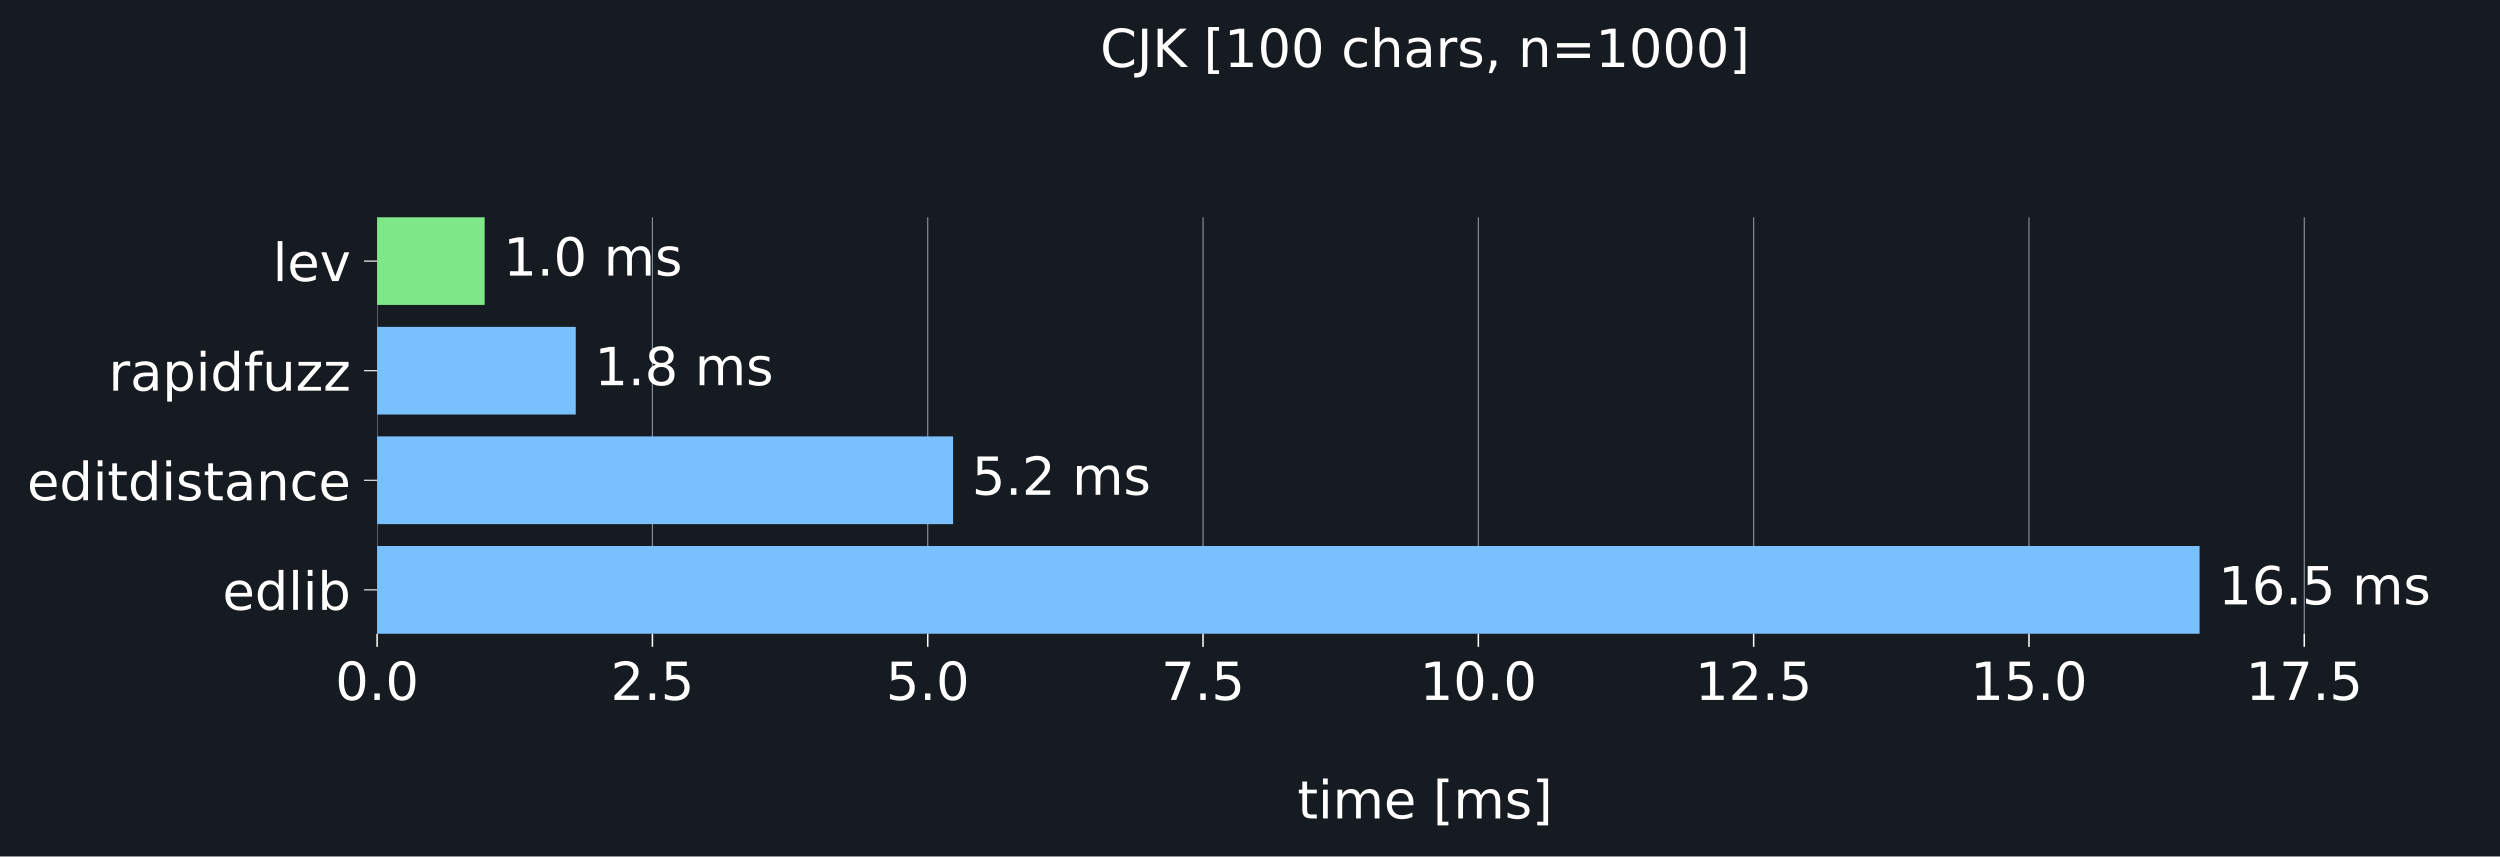
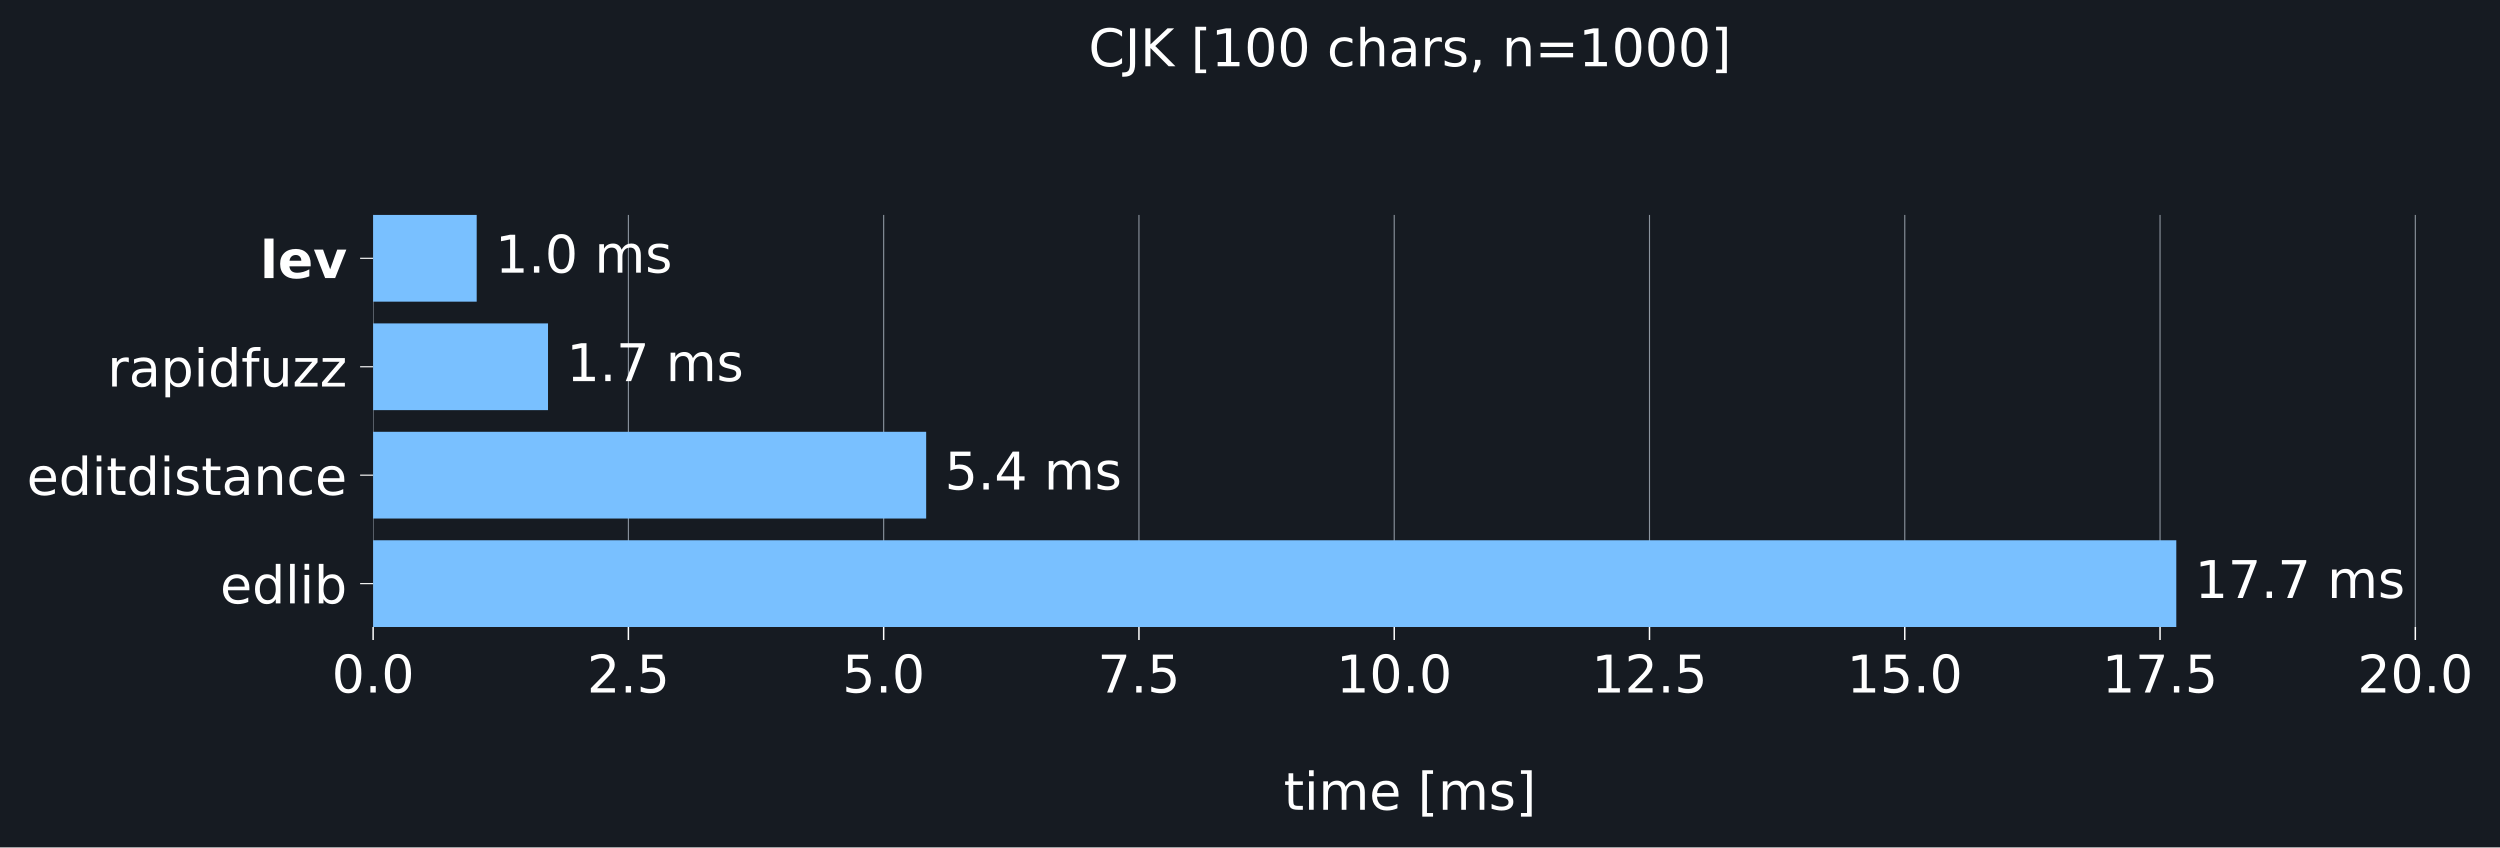
- <svg xmlns="http://www.w3.org/2000/svg" xmlns:xlink="http://www.w3.org/1999/xlink" width="665.603pt" height="228.017pt" viewBox="0 0 665.603 228.017" version="1.1">
+ <svg xmlns="http://www.w3.org/2000/svg" xmlns:xlink="http://www.w3.org/1999/xlink" width="672.727pt" height="228.017pt" viewBox="0 0 672.727 228.017" version="1.1">
  <defs>
    <style type="text/css">*{stroke-linejoin: round; stroke-linecap: butt}</style>
  </defs>
  <g id="figure_1">
    <g id="patch_1">
-       <path d="M 0 228.017 L 665.603 228.017 L 665.603 0 L 0 0 z " style="fill: #161b22" />
+       <path d="M 0 228.017 L 672.727 228.017 L 672.727 0 L 0 0 z " style="fill: #161b22" />
    </g>
    <g id="axes_1">
      <g id="patch_2">
        <path d="M 100.403 168.718 L 658.403 168.718 L 658.403 57.838 L 100.403 57.838 z " style="fill: #161b22" />
      </g>
      <g id="matplotlib.axis_1">
        <g id="xtick_1">
          <g id="line2d_1">
-             <path d="M 100.403 168.718 L 100.403 57.838 " clip-path="url(#p1bb7e9e32d)" style="fill: none; stroke: #8b949e; stroke-width: 0.3; stroke-linecap: square" />
+             <path d="M 100.403 168.718 L 100.403 57.838 " clip-path="url(#pd94c0035bb)" style="fill: none; stroke: #8b949e; stroke-width: 0.3; stroke-linecap: square" />
          </g>
          <g id="line2d_2">
            <defs>
-               <path id="m135fcf73cd" d="M 0 0 L 0 3.5 " style="stroke: #ffffff; stroke-width: 0.4" />
+               <path id="mf4586775ec" d="M 0 0 L 0 3.5 " style="stroke: #ffffff; stroke-width: 0.4" />
            </defs>
            <g>
-               <use xlink:href="#m135fcf73cd" x="100.403" y="168.718" style="fill: #ffffff; stroke: #ffffff; stroke-width: 0.4" />
+               <use xlink:href="#mf4586775ec" x="100.403" y="168.718" style="fill: #ffffff; stroke: #ffffff; stroke-width: 0.4" />
            </g>
          </g>
          <g id="text_1">
            <g style="fill: #ffffff" transform="translate(89.27062 186.3556) scale(0.14 -0.14)">
              <defs>
                <path id="DejaVuSans-30" d="M 2034 4250 Q 1547 4250 1301 3770 Q 1056 3291 1056 2328 Q 1056 1369 1301 889 Q 1547 409 2034 409 Q 2525 409 2770 889 Q 3016 1369 3016 2328 Q 3016 3291 2770 3770 Q 2525 4250 2034 4250 z M 2034 4750 Q 2819 4750 3233 4129 Q 3647 3509 3647 2328 Q 3647 1150 3233 529 Q 2819 -91 2034 -91 Q 1250 -91 836 529 Q 422 1150 422 2328 Q 422 3509 836 4129 Q 1250 4750 2034 4750 z " transform="scale(0.015625)" />
                <path id="DejaVuSans-2e" d="M 684 794 L 1344 794 L 1344 0 L 684 0 L 684 794 z " transform="scale(0.015625)" />
              </defs>
              <use xlink:href="#DejaVuSans-30" />
              <use xlink:href="#DejaVuSans-2e" transform="translate(63.62305 0)" />
              <use xlink:href="#DejaVuSans-30" transform="translate(95.41016 0)" />
            </g>
          </g>
        </g>
        <g id="xtick_2">
          <g id="line2d_3">
-             <path d="M 173.701 168.718 L 173.701 57.838 " clip-path="url(#p1bb7e9e32d)" style="fill: none; stroke: #8b949e; stroke-width: 0.3; stroke-linecap: square" />
+             <path d="M 169.095 168.718 L 169.095 57.838 " clip-path="url(#pd94c0035bb)" style="fill: none; stroke: #8b949e; stroke-width: 0.3; stroke-linecap: square" />
          </g>
          <g id="line2d_4">
            <g>
-               <use xlink:href="#m135fcf73cd" x="173.701" y="168.718" style="fill: #ffffff; stroke: #ffffff; stroke-width: 0.4" />
+               <use xlink:href="#mf4586775ec" x="169.095" y="168.718" style="fill: #ffffff; stroke: #ffffff; stroke-width: 0.4" />
            </g>
          </g>
          <g id="text_2">
-             <g style="fill: #ffffff" transform="translate(162.5693 186.3556) scale(0.14 -0.14)">
+             <g style="fill: #ffffff" transform="translate(157.963 186.3556) scale(0.14 -0.14)">
              <defs>
                <path id="DejaVuSans-32" d="M 1228 531 L 3431 531 L 3431 0 L 469 0 L 469 531 Q 828 903 1448 1529 Q 2069 2156 2228 2338 Q 2531 2678 2651 2914 Q 2772 3150 2772 3378 Q 2772 3750 2511 3984 Q 2250 4219 1831 4219 Q 1534 4219 1204 4116 Q 875 4013 500 3803 L 500 4441 Q 881 4594 1212 4672 Q 1544 4750 1819 4750 Q 2544 4750 2975 4387 Q 3406 4025 3406 3419 Q 3406 3131 3298 2873 Q 3191 2616 2906 2266 Q 2828 2175 2409 1742 Q 1991 1309 1228 531 z " transform="scale(0.015625)" />
                <path id="DejaVuSans-35" d="M 691 4666 L 3169 4666 L 3169 4134 L 1269 4134 L 1269 2991 Q 1406 3038 1543 3061 Q 1681 3084 1819 3084 Q 2600 3084 3056 2656 Q 3513 2228 3513 1497 Q 3513 744 3044 326 Q 2575 -91 1722 -91 Q 1428 -91 1123 -41 Q 819 9 494 109 L 494 744 Q 775 591 1075 516 Q 1375 441 1709 441 Q 2250 441 2565 725 Q 2881 1009 2881 1497 Q 2881 1984 2565 2268 Q 2250 2553 1709 2553 Q 1456 2553 1204 2497 Q 953 2441 691 2322 L 691 4666 z " transform="scale(0.015625)" />
              </defs>
              <use xlink:href="#DejaVuSans-32" />
              <use xlink:href="#DejaVuSans-2e" transform="translate(63.62305 0)" />
              <use xlink:href="#DejaVuSans-35" transform="translate(95.41016 0)" />
            </g>
          </g>
        </g>
        <g id="xtick_3">
          <g id="line2d_5">
-             <path d="M 247 168.718 L 247 57.838 " clip-path="url(#p1bb7e9e32d)" style="fill: none; stroke: #8b949e; stroke-width: 0.3; stroke-linecap: square" />
+             <path d="M 237.787 168.718 L 237.787 57.838 " clip-path="url(#pd94c0035bb)" style="fill: none; stroke: #8b949e; stroke-width: 0.3; stroke-linecap: square" />
          </g>
          <g id="line2d_6">
            <g>
-               <use xlink:href="#m135fcf73cd" x="247" y="168.718" style="fill: #ffffff; stroke: #ffffff; stroke-width: 0.4" />
+               <use xlink:href="#mf4586775ec" x="237.787" y="168.718" style="fill: #ffffff; stroke: #ffffff; stroke-width: 0.4" />
            </g>
          </g>
          <g id="text_3">
-             <g style="fill: #ffffff" transform="translate(235.8679 186.3556) scale(0.14 -0.14)">
+             <g style="fill: #ffffff" transform="translate(226.6553 186.3556) scale(0.14 -0.14)">
              <use xlink:href="#DejaVuSans-35" />
              <use xlink:href="#DejaVuSans-2e" transform="translate(63.62305 0)" />
              <use xlink:href="#DejaVuSans-30" transform="translate(95.41016 0)" />
            </g>
          </g>
        </g>
        <g id="xtick_4">
          <g id="line2d_7">
-             <path d="M 320.299 168.718 L 320.299 57.838 " clip-path="url(#p1bb7e9e32d)" style="fill: none; stroke: #8b949e; stroke-width: 0.3; stroke-linecap: square" />
+             <path d="M 306.48 168.718 L 306.48 57.838 " clip-path="url(#pd94c0035bb)" style="fill: none; stroke: #8b949e; stroke-width: 0.3; stroke-linecap: square" />
          </g>
          <g id="line2d_8">
            <g>
-               <use xlink:href="#m135fcf73cd" x="320.299" y="168.718" style="fill: #ffffff; stroke: #ffffff; stroke-width: 0.4" />
+               <use xlink:href="#mf4586775ec" x="306.48" y="168.718" style="fill: #ffffff; stroke: #ffffff; stroke-width: 0.4" />
            </g>
          </g>
          <g id="text_4">
-             <g style="fill: #ffffff" transform="translate(309.1665 186.3556) scale(0.14 -0.14)">
+             <g style="fill: #ffffff" transform="translate(295.3476 186.3556) scale(0.14 -0.14)">
              <defs>
                <path id="DejaVuSans-37" d="M 525 4666 L 3525 4666 L 3525 4397 L 1831 0 L 1172 0 L 2766 4134 L 525 4134 L 525 4666 z " transform="scale(0.015625)" />
              </defs>
              <use xlink:href="#DejaVuSans-37" />
              <use xlink:href="#DejaVuSans-2e" transform="translate(63.62305 0)" />
              <use xlink:href="#DejaVuSans-35" transform="translate(95.41016 0)" />
            </g>
          </g>
        </g>
        <g id="xtick_5">
          <g id="line2d_9">
-             <path d="M 393.597 168.718 L 393.597 57.838 " clip-path="url(#p1bb7e9e32d)" style="fill: none; stroke: #8b949e; stroke-width: 0.3; stroke-linecap: square" />
+             <path d="M 375.172 168.718 L 375.172 57.838 " clip-path="url(#pd94c0035bb)" style="fill: none; stroke: #8b949e; stroke-width: 0.3; stroke-linecap: square" />
          </g>
          <g id="line2d_10">
            <g>
-               <use xlink:href="#m135fcf73cd" x="393.597" y="168.718" style="fill: #ffffff; stroke: #ffffff; stroke-width: 0.4" />
+               <use xlink:href="#mf4586775ec" x="375.172" y="168.718" style="fill: #ffffff; stroke: #ffffff; stroke-width: 0.4" />
            </g>
          </g>
          <g id="text_5">
-             <g style="fill: #ffffff" transform="translate(378.0114 186.3556) scale(0.14 -0.14)">
+             <g style="fill: #ffffff" transform="translate(359.5862 186.3556) scale(0.14 -0.14)">
              <defs>
                <path id="DejaVuSans-31" d="M 794 531 L 1825 531 L 1825 4091 L 703 3866 L 703 4441 L 1819 4666 L 2450 4666 L 2450 531 L 3481 531 L 3481 0 L 794 0 L 794 531 z " transform="scale(0.015625)" />
              </defs>
              <use xlink:href="#DejaVuSans-31" />
              <use xlink:href="#DejaVuSans-30" transform="translate(63.62305 0)" />
              <use xlink:href="#DejaVuSans-2e" transform="translate(127.2461 0)" />
              <use xlink:href="#DejaVuSans-30" transform="translate(159.0332 0)" />
            </g>
          </g>
        </g>
        <g id="xtick_6">
          <g id="line2d_11">
-             <path d="M 466.896 168.718 L 466.896 57.838 " clip-path="url(#p1bb7e9e32d)" style="fill: none; stroke: #8b949e; stroke-width: 0.3; stroke-linecap: square" />
+             <path d="M 443.864 168.718 L 443.864 57.838 " clip-path="url(#pd94c0035bb)" style="fill: none; stroke: #8b949e; stroke-width: 0.3; stroke-linecap: square" />
          </g>
          <g id="line2d_12">
            <g>
-               <use xlink:href="#m135fcf73cd" x="466.896" y="168.718" style="fill: #ffffff; stroke: #ffffff; stroke-width: 0.4" />
+               <use xlink:href="#mf4586775ec" x="443.864" y="168.718" style="fill: #ffffff; stroke: #ffffff; stroke-width: 0.4" />
            </g>
          </g>
          <g id="text_6">
-             <g style="fill: #ffffff" transform="translate(451.31 186.3556) scale(0.14 -0.14)">
+             <g style="fill: #ffffff" transform="translate(428.2785 186.3556) scale(0.14 -0.14)">
              <use xlink:href="#DejaVuSans-31" />
              <use xlink:href="#DejaVuSans-32" transform="translate(63.62305 0)" />
              <use xlink:href="#DejaVuSans-2e" transform="translate(127.2461 0)" />
              <use xlink:href="#DejaVuSans-35" transform="translate(159.0332 0)" />
            </g>
          </g>
        </g>
        <g id="xtick_7">
          <g id="line2d_13">
-             <path d="M 540.195 168.718 L 540.195 57.838 " clip-path="url(#p1bb7e9e32d)" style="fill: none; stroke: #8b949e; stroke-width: 0.3; stroke-linecap: square" />
+             <path d="M 512.557 168.718 L 512.557 57.838 " clip-path="url(#pd94c0035bb)" style="fill: none; stroke: #8b949e; stroke-width: 0.3; stroke-linecap: square" />
          </g>
          <g id="line2d_14">
            <g>
-               <use xlink:href="#m135fcf73cd" x="540.195" y="168.718" style="fill: #ffffff; stroke: #ffffff; stroke-width: 0.4" />
+               <use xlink:href="#mf4586775ec" x="512.557" y="168.718" style="fill: #ffffff; stroke: #ffffff; stroke-width: 0.4" />
            </g>
          </g>
          <g id="text_7">
-             <g style="fill: #ffffff" transform="translate(524.6087 186.3556) scale(0.14 -0.14)">
+             <g style="fill: #ffffff" transform="translate(496.9708 186.3556) scale(0.14 -0.14)">
              <use xlink:href="#DejaVuSans-31" />
              <use xlink:href="#DejaVuSans-35" transform="translate(63.62305 0)" />
              <use xlink:href="#DejaVuSans-2e" transform="translate(127.2461 0)" />
              <use xlink:href="#DejaVuSans-30" transform="translate(159.0332 0)" />
            </g>
          </g>
        </g>
        <g id="xtick_8">
          <g id="line2d_15">
-             <path d="M 613.493 168.718 L 613.493 57.838 " clip-path="url(#p1bb7e9e32d)" style="fill: none; stroke: #8b949e; stroke-width: 0.3; stroke-linecap: square" />
+             <path d="M 581.249 168.718 L 581.249 57.838 " clip-path="url(#pd94c0035bb)" style="fill: none; stroke: #8b949e; stroke-width: 0.3; stroke-linecap: square" />
          </g>
          <g id="line2d_16">
            <g>
-               <use xlink:href="#m135fcf73cd" x="613.493" y="168.718" style="fill: #ffffff; stroke: #ffffff; stroke-width: 0.4" />
+               <use xlink:href="#mf4586775ec" x="581.249" y="168.718" style="fill: #ffffff; stroke: #ffffff; stroke-width: 0.4" />
            </g>
          </g>
          <g id="text_8">
-             <g style="fill: #ffffff" transform="translate(597.9073 186.3556) scale(0.14 -0.14)">
+             <g style="fill: #ffffff" transform="translate(565.6632 186.3556) scale(0.14 -0.14)">
              <use xlink:href="#DejaVuSans-31" />
              <use xlink:href="#DejaVuSans-37" transform="translate(63.62305 0)" />
              <use xlink:href="#DejaVuSans-2e" transform="translate(127.2461 0)" />
              <use xlink:href="#DejaVuSans-35" transform="translate(159.0332 0)" />
            </g>
          </g>
        </g>
-         <g id="text_9">
+         <g id="xtick_9">
+           <g id="line2d_17">
+             <path d="M 649.941 168.718 L 649.941 57.838 " clip-path="url(#pd94c0035bb)" style="fill: none; stroke: #8b949e; stroke-width: 0.3; stroke-linecap: square" />
+           </g>
+           <g id="line2d_18">
+             <g>
+               <use xlink:href="#mf4586775ec" x="649.941" y="168.718" style="fill: #ffffff; stroke: #ffffff; stroke-width: 0.4" />
+             </g>
+           </g>
+           <g id="text_9">
+             <g style="fill: #ffffff" transform="translate(634.3555 186.3556) scale(0.14 -0.14)">
+               <use xlink:href="#DejaVuSans-32" />
+               <use xlink:href="#DejaVuSans-30" transform="translate(63.62305 0)" />
+               <use xlink:href="#DejaVuSans-2e" transform="translate(127.2461 0)" />
+               <use xlink:href="#DejaVuSans-30" transform="translate(159.0332 0)" />
+             </g>
+           </g>
+         </g>
+         <g id="text_10">
          <g style="fill: #ffffff" transform="translate(345.4364 217.905) scale(0.14 -0.14)">
            <defs>
              <path id="DejaVuSans-74" d="M 1172 4494 L 1172 3500 L 2356 3500 L 2356 3053 L 1172 3053 L 1172 1153 Q 1172 725 1289 603 Q 1406 481 1766 481 L 2356 481 L 2356 0 L 1766 0 Q 1100 0 847 248 Q 594 497 594 1153 L 594 3053 L 172 3053 L 172 3500 L 594 3500 L 594 4494 L 1172 4494 z " transform="scale(0.015625)" />
              <path id="DejaVuSans-69" d="M 603 3500 L 1178 3500 L 1178 0 L 603 0 L 603 3500 z M 603 4863 L 1178 4863 L 1178 4134 L 603 4134 L 603 4863 z " transform="scale(0.015625)" />
              <path id="DejaVuSans-6d" d="M 3328 2828 Q 3544 3216 3844 3400 Q 4144 3584 4550 3584 Q 5097 3584 5394 3201 Q 5691 2819 5691 2113 L 5691 0 L 5113 0 L 5113 2094 Q 5113 2597 4934 2840 Q 4756 3084 4391 3084 Q 3944 3084 3684 2787 Q 3425 2491 3425 1978 L 3425 0 L 2847 0 L 2847 2094 Q 2847 2600 2669 2842 Q 2491 3084 2119 3084 Q 1678 3084 1418 2786 Q 1159 2488 1159 1978 L 1159 0 L 581 0 L 581 3500 L 1159 3500 L 1159 2956 Q 1356 3278 1631 3431 Q 1906 3584 2284 3584 Q 2666 3584 2933 3390 Q 3200 3197 3328 2828 z " transform="scale(0.015625)" />
              <path id="DejaVuSans-65" d="M 3597 1894 L 3597 1613 L 953 1613 Q 991 1019 1311 708 Q 1631 397 2203 397 Q 2534 397 2845 478 Q 3156 559 3463 722 L 3463 178 Q 3153 47 2828 -22 Q 2503 -91 2169 -91 Q 1331 -91 842 396 Q 353 884 353 1716 Q 353 2575 817 3079 Q 1281 3584 2069 3584 Q 2775 3584 3186 3129 Q 3597 2675 3597 1894 z M 3022 2063 Q 3016 2534 2758 2815 Q 2500 3097 2075 3097 Q 1594 3097 1305 2825 Q 1016 2553 972 2059 L 3022 2063 z " transform="scale(0.015625)" />
              <path id="DejaVuSans-20" transform="scale(0.015625)" />
              <path id="DejaVuSans-5b" d="M 550 4863 L 1875 4863 L 1875 4416 L 1125 4416 L 1125 -397 L 1875 -397 L 1875 -844 L 550 -844 L 550 4863 z " transform="scale(0.015625)" />
              <path id="DejaVuSans-73" d="M 2834 3397 L 2834 2853 Q 2591 2978 2328 3040 Q 2066 3103 1784 3103 Q 1356 3103 1142 2972 Q 928 2841 928 2578 Q 928 2378 1081 2264 Q 1234 2150 1697 2047 L 1894 2003 Q 2506 1872 2764 1633 Q 3022 1394 3022 966 Q 3022 478 2636 193 Q 2250 -91 1575 -91 Q 1294 -91 989 -36 Q 684 19 347 128 L 347 722 Q 666 556 975 473 Q 1284 391 1588 391 Q 1994 391 2212 530 Q 2431 669 2431 922 Q 2431 1156 2273 1281 Q 2116 1406 1581 1522 L 1381 1569 Q 847 1681 609 1914 Q 372 2147 372 2553 Q 372 3047 722 3315 Q 1072 3584 1716 3584 Q 2034 3584 2315 3537 Q 2597 3491 2834 3397 z " transform="scale(0.015625)" />
              <path id="DejaVuSans-5d" d="M 1947 4863 L 1947 -844 L 622 -844 L 622 -397 L 1369 -397 L 1369 4416 L 622 4416 L 622 4863 L 1947 4863 z " transform="scale(0.015625)" />
            </defs>
            <use xlink:href="#DejaVuSans-74" />
            <use xlink:href="#DejaVuSans-69" transform="translate(39.20898 0)" />
            <use xlink:href="#DejaVuSans-6d" transform="translate(66.99219 0)" />
            <use xlink:href="#DejaVuSans-65" transform="translate(164.4043 0)" />
            <use xlink:href="#DejaVuSans-20" transform="translate(225.9277 0)" />
            <use xlink:href="#DejaVuSans-5b" transform="translate(257.7148 0)" />
            <use xlink:href="#DejaVuSans-6d" transform="translate(296.7285 0)" />
            <use xlink:href="#DejaVuSans-73" transform="translate(394.1406 0)" />
            <use xlink:href="#DejaVuSans-5d" transform="translate(446.2402 0)" />
          </g>
        </g>
      </g>
      <g id="matplotlib.axis_2">
        <g id="ytick_1">
-           <g id="line2d_17">
+           <g id="line2d_19">
            <defs>
-               <path id="m324abcff5d" d="M 0 0 L -3.5 0 " style="stroke: #ffffff; stroke-width: 0.3" />
+               <path id="m092e30bbe4" d="M 0 0 L -3.5 0 " style="stroke: #ffffff; stroke-width: 0.3" />
            </defs>
            <g>
-               <use xlink:href="#m324abcff5d" x="100.403" y="157.046" style="fill: #ffffff; stroke: #ffffff; stroke-width: 0.3" />
-             </g>
-           </g>
-           <g id="text_10">
+               <use xlink:href="#m092e30bbe4" x="100.403" y="157.046" style="fill: #ffffff; stroke: #ffffff; stroke-width: 0.3" />
+             </g>
+           </g>
+           <g id="text_11">
            <g style="fill: #ffffff" transform="translate(59.23406 162.3651) scale(0.14 -0.14)">
              <defs>
                <path id="DejaVuSans-64" d="M 2906 2969 L 2906 4863 L 3481 4863 L 3481 0 L 2906 0 L 2906 525 Q 2725 213 2448 61 Q 2172 -91 1784 -91 Q 1150 -91 751 415 Q 353 922 353 1747 Q 353 2572 751 3078 Q 1150 3584 1784 3584 Q 2172 3584 2448 3432 Q 2725 3281 2906 2969 z M 947 1747 Q 947 1113 1208 752 Q 1469 391 1925 391 Q 2381 391 2643 752 Q 2906 1113 2906 1747 Q 2906 2381 2643 2742 Q 2381 3103 1925 3103 Q 1469 3103 1208 2742 Q 947 2381 947 1747 z " transform="scale(0.015625)" />
                <path id="DejaVuSans-6c" d="M 603 4863 L 1178 4863 L 1178 0 L 603 0 L 603 4863 z " transform="scale(0.015625)" />
                <path id="DejaVuSans-62" d="M 3116 1747 Q 3116 2381 2855 2742 Q 2594 3103 2138 3103 Q 1681 3103 1420 2742 Q 1159 2381 1159 1747 Q 1159 1113 1420 752 Q 1681 391 2138 391 Q 2594 391 2855 752 Q 3116 1113 3116 1747 z M 1159 2969 Q 1341 3281 1617 3432 Q 1894 3584 2278 3584 Q 2916 3584 3314 3078 Q 3713 2572 3713 1747 Q 3713 922 3314 415 Q 2916 -91 2278 -91 Q 1894 -91 1617 61 Q 1341 213 1159 525 L 1159 0 L 581 0 L 581 4863 L 1159 4863 L 1159 2969 z " transform="scale(0.015625)" />
              </defs>
              <use xlink:href="#DejaVuSans-65" />
              <use xlink:href="#DejaVuSans-64" transform="translate(61.52344 0)" />
              <use xlink:href="#DejaVuSans-6c" transform="translate(125 0)" />
              <use xlink:href="#DejaVuSans-69" transform="translate(152.7832 0)" />
              <use xlink:href="#DejaVuSans-62" transform="translate(180.5664 0)" />
            </g>
          </g>
        </g>
        <g id="ytick_2">
-           <g id="line2d_18">
-             <g>
-               <use xlink:href="#m324abcff5d" x="100.403" y="127.867" style="fill: #ffffff; stroke: #ffffff; stroke-width: 0.3" />
-             </g>
-           </g>
-           <g id="text_11">
+           <g id="line2d_20">
+             <g>
+               <use xlink:href="#m092e30bbe4" x="100.403" y="127.867" style="fill: #ffffff; stroke: #ffffff; stroke-width: 0.3" />
+             </g>
+           </g>
+           <g id="text_12">
            <g style="fill: #ffffff" transform="translate(7.2 133.1862) scale(0.14 -0.14)">
              <defs>
                <path id="DejaVuSans-61" d="M 2194 1759 Q 1497 1759 1228 1600 Q 959 1441 959 1056 Q 959 750 1161 570 Q 1363 391 1709 391 Q 2188 391 2477 730 Q 2766 1069 2766 1631 L 2766 1759 L 2194 1759 z M 3341 1997 L 3341 0 L 2766 0 L 2766 531 Q 2569 213 2275 61 Q 1981 -91 1556 -91 Q 1019 -91 701 211 Q 384 513 384 1019 Q 384 1609 779 1909 Q 1175 2209 1959 2209 L 2766 2209 L 2766 2266 Q 2766 2663 2505 2880 Q 2244 3097 1772 3097 Q 1472 3097 1187 3025 Q 903 2953 641 2809 L 641 3341 Q 956 3463 1253 3523 Q 1550 3584 1831 3584 Q 2591 3584 2966 3190 Q 3341 2797 3341 1997 z " transform="scale(0.015625)" />
                <path id="DejaVuSans-6e" d="M 3513 2113 L 3513 0 L 2938 0 L 2938 2094 Q 2938 2591 2744 2837 Q 2550 3084 2163 3084 Q 1697 3084 1428 2787 Q 1159 2491 1159 1978 L 1159 0 L 581 0 L 581 3500 L 1159 3500 L 1159 2956 Q 1366 3272 1645 3428 Q 1925 3584 2291 3584 Q 2894 3584 3203 3211 Q 3513 2838 3513 2113 z " transform="scale(0.015625)" />
                <path id="DejaVuSans-63" d="M 3122 3366 L 3122 2828 Q 2878 2963 2633 3030 Q 2388 3097 2138 3097 Q 1578 3097 1268 2742 Q 959 2388 959 1747 Q 959 1106 1268 751 Q 1578 397 2138 397 Q 2388 397 2633 464 Q 2878 531 3122 666 L 3122 134 Q 2881 22 2623 -34 Q 2366 -91 2075 -91 Q 1284 -91 818 406 Q 353 903 353 1747 Q 353 2603 823 3093 Q 1294 3584 2113 3584 Q 2378 3584 2631 3529 Q 2884 3475 3122 3366 z " transform="scale(0.015625)" />
              </defs>
              <use xlink:href="#DejaVuSans-65" />
              <use xlink:href="#DejaVuSans-64" transform="translate(61.52344 0)" />
              <use xlink:href="#DejaVuSans-69" transform="translate(125 0)" />
              <use xlink:href="#DejaVuSans-74" transform="translate(152.7832 0)" />
              <use xlink:href="#DejaVuSans-64" transform="translate(191.9922 0)" />
              <use xlink:href="#DejaVuSans-69" transform="translate(255.4688 0)" />
              <use xlink:href="#DejaVuSans-73" transform="translate(283.252 0)" />
              <use xlink:href="#DejaVuSans-74" transform="translate(335.3516 0)" />
              <use xlink:href="#DejaVuSans-61" transform="translate(374.5605 0)" />
              <use xlink:href="#DejaVuSans-6e" transform="translate(435.8398 0)" />
              <use xlink:href="#DejaVuSans-63" transform="translate(499.2188 0)" />
              <use xlink:href="#DejaVuSans-65" transform="translate(554.1992 0)" />
            </g>
          </g>
        </g>
        <g id="ytick_3">
-           <g id="line2d_19">
-             <g>
-               <use xlink:href="#m324abcff5d" x="100.403" y="98.688" style="fill: #ffffff; stroke: #ffffff; stroke-width: 0.3" />
-             </g>
-           </g>
-           <g id="text_12">
+           <g id="line2d_21">
+             <g>
+               <use xlink:href="#m092e30bbe4" x="100.403" y="98.688" style="fill: #ffffff; stroke: #ffffff; stroke-width: 0.3" />
+             </g>
+           </g>
+           <g id="text_13">
            <g style="fill: #ffffff" transform="translate(28.90656 104.0072) scale(0.14 -0.14)">
              <defs>
                <path id="DejaVuSans-72" d="M 2631 2963 Q 2534 3019 2420 3045 Q 2306 3072 2169 3072 Q 1681 3072 1420 2755 Q 1159 2438 1159 1844 L 1159 0 L 581 0 L 581 3500 L 1159 3500 L 1159 2956 Q 1341 3275 1631 3429 Q 1922 3584 2338 3584 Q 2397 3584 2469 3576 Q 2541 3569 2628 3553 L 2631 2963 z " transform="scale(0.015625)" />
                <path id="DejaVuSans-70" d="M 1159 525 L 1159 -1331 L 581 -1331 L 581 3500 L 1159 3500 L 1159 2969 Q 1341 3281 1617 3432 Q 1894 3584 2278 3584 Q 2916 3584 3314 3078 Q 3713 2572 3713 1747 Q 3713 922 3314 415 Q 2916 -91 2278 -91 Q 1894 -91 1617 61 Q 1341 213 1159 525 z M 3116 1747 Q 3116 2381 2855 2742 Q 2594 3103 2138 3103 Q 1681 3103 1420 2742 Q 1159 2381 1159 1747 Q 1159 1113 1420 752 Q 1681 391 2138 391 Q 2594 391 2855 752 Q 3116 1113 3116 1747 z " transform="scale(0.015625)" />
                <path id="DejaVuSans-66" d="M 2375 4863 L 2375 4384 L 1825 4384 Q 1516 4384 1395 4259 Q 1275 4134 1275 3809 L 1275 3500 L 2222 3500 L 2222 3053 L 1275 3053 L 1275 0 L 697 0 L 697 3053 L 147 3053 L 147 3500 L 697 3500 L 697 3744 Q 697 4328 969 4595 Q 1241 4863 1831 4863 L 2375 4863 z " transform="scale(0.015625)" />
                <path id="DejaVuSans-75" d="M 544 1381 L 544 3500 L 1119 3500 L 1119 1403 Q 1119 906 1312 657 Q 1506 409 1894 409 Q 2359 409 2629 706 Q 2900 1003 2900 1516 L 2900 3500 L 3475 3500 L 3475 0 L 2900 0 L 2900 538 Q 2691 219 2414 64 Q 2138 -91 1772 -91 Q 1169 -91 856 284 Q 544 659 544 1381 z M 1991 3584 L 1991 3584 z " transform="scale(0.015625)" />
                <path id="DejaVuSans-7a" d="M 353 3500 L 3084 3500 L 3084 2975 L 922 459 L 3084 459 L 3084 0 L 275 0 L 275 525 L 2438 3041 L 353 3041 L 353 3500 z " transform="scale(0.015625)" />
              </defs>
              <use xlink:href="#DejaVuSans-72" />
              <use xlink:href="#DejaVuSans-61" transform="translate(41.11328 0)" />
              <use xlink:href="#DejaVuSans-70" transform="translate(102.3926 0)" />
              <use xlink:href="#DejaVuSans-69" transform="translate(165.8691 0)" />
              <use xlink:href="#DejaVuSans-64" transform="translate(193.6523 0)" />
              <use xlink:href="#DejaVuSans-66" transform="translate(257.1289 0)" />
              <use xlink:href="#DejaVuSans-75" transform="translate(292.334 0)" />
              <use xlink:href="#DejaVuSans-7a" transform="translate(355.7129 0)" />
              <use xlink:href="#DejaVuSans-7a" transform="translate(408.2031 0)" />
            </g>
          </g>
        </g>
        <g id="ytick_4">
-           <g id="line2d_20">
-             <g>
-               <use xlink:href="#m324abcff5d" x="100.403" y="69.509" style="fill: #ffffff; stroke: #ffffff; stroke-width: 0.3" />
-             </g>
-           </g>
-           <g id="text_13">
-             <g style="fill: #ffffff" transform="translate(72.61281 74.8283) scale(0.14 -0.14)">
-               <defs>
-                 <path id="DejaVuSans-76" d="M 191 3500 L 800 3500 L 1894 563 L 2988 3500 L 3597 3500 L 2284 0 L 1503 0 L 191 3500 z " transform="scale(0.015625)" />
-               </defs>
-               <use xlink:href="#DejaVuSans-6c" />
-               <use xlink:href="#DejaVuSans-65" transform="translate(27.7832 0)" />
-               <use xlink:href="#DejaVuSans-76" transform="translate(89.30664 0)" />
+           <g id="line2d_22">
+             <g>
+               <use xlink:href="#m092e30bbe4" x="100.403" y="69.509" style="fill: #ffffff; stroke: #ffffff; stroke-width: 0.3" />
+             </g>
+           </g>
+           <g id="text_14">
+             <g style="fill: #ffffff" transform="translate(69.98125 74.8283) scale(0.14 -0.14)">
+               <defs>
+                 <path id="DejaVuSans-Bold-6c" d="M 538 4863 L 1656 4863 L 1656 0 L 538 0 L 538 4863 z " transform="scale(0.015625)" />
+                 <path id="DejaVuSans-Bold-65" d="M 4031 1759 L 4031 1441 L 1416 1441 Q 1456 1047 1700 850 Q 1944 653 2381 653 Q 2734 653 3104 758 Q 3475 863 3866 1075 L 3866 213 Q 3469 63 3072 -14 Q 2675 -91 2278 -91 Q 1328 -91 801 392 Q 275 875 275 1747 Q 275 2603 792 3093 Q 1309 3584 2216 3584 Q 3041 3584 3536 3087 Q 4031 2591 4031 1759 z M 2881 2131 Q 2881 2450 2695 2645 Q 2509 2841 2209 2841 Q 1884 2841 1681 2658 Q 1478 2475 1428 2131 L 2881 2131 z " transform="scale(0.015625)" />
+                 <path id="DejaVuSans-Bold-76" d="M 97 3500 L 1216 3500 L 2088 1081 L 2956 3500 L 4078 3500 L 2700 0 L 1472 0 L 97 3500 z " transform="scale(0.015625)" />
+               </defs>
+               <use xlink:href="#DejaVuSans-Bold-6c" />
+               <use xlink:href="#DejaVuSans-Bold-65" transform="translate(34.27734 0)" />
+               <use xlink:href="#DejaVuSans-Bold-76" transform="translate(102.0996 0)" />
            </g>
          </g>
        </g>
      </g>
      <g id="patch_3">
-         <path d="M 100.403 168.718 L 585.62 168.718 L 585.62 145.375 L 100.403 145.375 z " clip-path="url(#p1bb7e9e32d)" style="fill: #79c0ff" />
+         <path d="M 100.403 168.718 L 585.62 168.718 L 585.62 145.375 L 100.403 145.375 z " clip-path="url(#pd94c0035bb)" style="fill: #79c0ff" />
      </g>
      <g id="patch_4">
-         <path d="M 100.403 139.539 L 253.753 139.539 L 253.753 116.196 L 100.403 116.196 z " clip-path="url(#p1bb7e9e32d)" style="fill: #79c0ff" />
+         <path d="M 100.403 139.539 L 249.222 139.539 L 249.222 116.196 L 100.403 116.196 z " clip-path="url(#pd94c0035bb)" style="fill: #79c0ff" />
      </g>
      <g id="patch_5">
-         <path d="M 100.403 110.36 L 153.289 110.36 L 153.289 87.017 L 100.403 87.017 z " clip-path="url(#p1bb7e9e32d)" style="fill: #79c0ff" />
+         <path d="M 100.403 110.36 L 147.465 110.36 L 147.465 87.017 L 100.403 87.017 z " clip-path="url(#pd94c0035bb)" style="fill: #79c0ff" />
      </g>
      <g id="patch_6">
-         <path d="M 100.403 81.181 L 129.032 81.181 L 129.032 57.838 L 100.403 57.838 z " clip-path="url(#p1bb7e9e32d)" style="fill: #7ee787" />
-       </g>
-       <g id="text_14">
+         <path d="M 100.403 81.181 L 128.275 81.181 L 128.275 57.838 L 100.403 57.838 z " clip-path="url(#pd94c0035bb)" style="fill: #79c0ff" />
+       </g>
+       <g id="text_15">
        <g style="fill: #ffffff" transform="translate(590.6202 160.9094) scale(0.14 -0.14)">
-           <defs>
-             <path id="DejaVuSans-36" d="M 2113 2584 Q 1688 2584 1439 2293 Q 1191 2003 1191 1497 Q 1191 994 1439 701 Q 1688 409 2113 409 Q 2538 409 2786 701 Q 3034 994 3034 1497 Q 3034 2003 2786 2293 Q 2538 2584 2113 2584 z M 3366 4563 L 3366 3988 Q 3128 4100 2886 4159 Q 2644 4219 2406 4219 Q 1781 4219 1451 3797 Q 1122 3375 1075 2522 Q 1259 2794 1537 2939 Q 1816 3084 2150 3084 Q 2853 3084 3261 2657 Q 3669 2231 3669 1497 Q 3669 778 3244 343 Q 2819 -91 2113 -91 Q 1303 -91 875 529 Q 447 1150 447 2328 Q 447 3434 972 4092 Q 1497 4750 2381 4750 Q 2619 4750 2861 4703 Q 3103 4656 3366 4563 z " transform="scale(0.015625)" />
-           </defs>
          <use xlink:href="#DejaVuSans-31" />
-           <use xlink:href="#DejaVuSans-36" transform="translate(63.62305 0)" />
+           <use xlink:href="#DejaVuSans-37" transform="translate(63.62305 0)" />
          <use xlink:href="#DejaVuSans-2e" transform="translate(127.2461 0)" />
-           <use xlink:href="#DejaVuSans-35" transform="translate(159.0332 0)" />
+           <use xlink:href="#DejaVuSans-37" transform="translate(159.0332 0)" />
          <use xlink:href="#DejaVuSans-20" transform="translate(222.6562 0)" />
          <use xlink:href="#DejaVuSans-6d" transform="translate(254.4434 0)" />
          <use xlink:href="#DejaVuSans-73" transform="translate(351.8555 0)" />
        </g>
      </g>
-       <g id="text_15">
-         <g style="fill: #ffffff" transform="translate(258.7533 131.7304) scale(0.14 -0.14)">
+       <g id="text_16">
+         <g style="fill: #ffffff" transform="translate(254.2224 131.7304) scale(0.14 -0.14)">
+           <defs>
+             <path id="DejaVuSans-34" d="M 2419 4116 L 825 1625 L 2419 1625 L 2419 4116 z M 2253 4666 L 3047 4666 L 3047 1625 L 3713 1625 L 3713 1100 L 3047 1100 L 3047 0 L 2419 0 L 2419 1100 L 313 1100 L 313 1709 L 2253 4666 z " transform="scale(0.015625)" />
+           </defs>
          <use xlink:href="#DejaVuSans-35" />
          <use xlink:href="#DejaVuSans-2e" transform="translate(63.62305 0)" />
-           <use xlink:href="#DejaVuSans-32" transform="translate(95.41016 0)" />
+           <use xlink:href="#DejaVuSans-34" transform="translate(95.41016 0)" />
          <use xlink:href="#DejaVuSans-20" transform="translate(159.0332 0)" />
          <use xlink:href="#DejaVuSans-6d" transform="translate(190.8203 0)" />
          <use xlink:href="#DejaVuSans-73" transform="translate(288.2324 0)" />
        </g>
      </g>
-       <g id="text_16">
-         <g style="fill: #ffffff" transform="translate(158.289 102.5515) scale(0.14 -0.14)">
-           <defs>
-             <path id="DejaVuSans-38" d="M 2034 2216 Q 1584 2216 1326 1975 Q 1069 1734 1069 1313 Q 1069 891 1326 650 Q 1584 409 2034 409 Q 2484 409 2743 651 Q 3003 894 3003 1313 Q 3003 1734 2745 1975 Q 2488 2216 2034 2216 z M 1403 2484 Q 997 2584 770 2862 Q 544 3141 544 3541 Q 544 4100 942 4425 Q 1341 4750 2034 4750 Q 2731 4750 3128 4425 Q 3525 4100 3525 3541 Q 3525 3141 3298 2862 Q 3072 2584 2669 2484 Q 3125 2378 3379 2068 Q 3634 1759 3634 1313 Q 3634 634 3220 271 Q 2806 -91 2034 -91 Q 1263 -91 848 271 Q 434 634 434 1313 Q 434 1759 690 2068 Q 947 2378 1403 2484 z M 1172 3481 Q 1172 3119 1398 2916 Q 1625 2713 2034 2713 Q 2441 2713 2670 2916 Q 2900 3119 2900 3481 Q 2900 3844 2670 4047 Q 2441 4250 2034 4250 Q 1625 4250 1398 4047 Q 1172 3844 1172 3481 z " transform="scale(0.015625)" />
-           </defs>
+       <g id="text_17">
+         <g style="fill: #ffffff" transform="translate(152.4651 102.5515) scale(0.14 -0.14)">
          <use xlink:href="#DejaVuSans-31" />
          <use xlink:href="#DejaVuSans-2e" transform="translate(63.62305 0)" />
-           <use xlink:href="#DejaVuSans-38" transform="translate(95.41016 0)" />
+           <use xlink:href="#DejaVuSans-37" transform="translate(95.41016 0)" />
          <use xlink:href="#DejaVuSans-20" transform="translate(159.0332 0)" />
          <use xlink:href="#DejaVuSans-6d" transform="translate(190.8203 0)" />
          <use xlink:href="#DejaVuSans-73" transform="translate(288.2324 0)" />
        </g>
      </g>
-       <g id="text_17">
-         <g style="fill: #ffffff" transform="translate(134.032 73.37252) scale(0.14 -0.14)">
+       <g id="text_18">
+         <g style="fill: #ffffff" transform="translate(133.2747 73.37252) scale(0.14 -0.14)">
          <use xlink:href="#DejaVuSans-31" />
          <use xlink:href="#DejaVuSans-2e" transform="translate(63.62305 0)" />
          <use xlink:href="#DejaVuSans-30" transform="translate(95.41016 0)" />
          <use xlink:href="#DejaVuSans-20" transform="translate(159.0332 0)" />
          <use xlink:href="#DejaVuSans-6d" transform="translate(190.8203 0)" />
          <use xlink:href="#DejaVuSans-73" transform="translate(288.2324 0)" />
        </g>
      </g>
-       <g id="text_18">
+       <g id="text_19">
        <g style="fill: #ffffff" transform="translate(292.9211 17.83781) scale(0.14 -0.14)">
          <defs>
            <path id="DejaVuSans-43" d="M 4122 4306 L 4122 3641 Q 3803 3938 3442 4084 Q 3081 4231 2675 4231 Q 1875 4231 1450 3742 Q 1025 3253 1025 2328 Q 1025 1406 1450 917 Q 1875 428 2675 428 Q 3081 428 3442 575 Q 3803 722 4122 1019 L 4122 359 Q 3791 134 3420 21 Q 3050 -91 2638 -91 Q 1578 -91 968 557 Q 359 1206 359 2328 Q 359 3453 968 4101 Q 1578 4750 2638 4750 Q 3056 4750 3426 4639 Q 3797 4528 4122 4306 z " transform="scale(0.015625)" />
            <path id="DejaVuSans-4a" d="M 628 4666 L 1259 4666 L 1259 325 Q 1259 -519 939 -900 Q 619 -1281 -91 -1281 L -331 -1281 L -331 -750 L -134 -750 Q 284 -750 456 -515 Q 628 -281 628 325 L 628 4666 z " transform="scale(0.015625)" />
            <path id="DejaVuSans-4b" d="M 628 4666 L 1259 4666 L 1259 2694 L 3353 4666 L 4166 4666 L 1850 2491 L 4331 0 L 3500 0 L 1259 2247 L 1259 0 L 628 0 L 628 4666 z " transform="scale(0.015625)" />
            <path id="DejaVuSans-68" d="M 3513 2113 L 3513 0 L 2938 0 L 2938 2094 Q 2938 2591 2744 2837 Q 2550 3084 2163 3084 Q 1697 3084 1428 2787 Q 1159 2491 1159 1978 L 1159 0 L 581 0 L 581 4863 L 1159 4863 L 1159 2956 Q 1366 3272 1645 3428 Q 1925 3584 2291 3584 Q 2894 3584 3203 3211 Q 3513 2838 3513 2113 z " transform="scale(0.015625)" />
            <path id="DejaVuSans-2c" d="M 750 794 L 1409 794 L 1409 256 L 897 -744 L 494 -744 L 750 256 L 750 794 z " transform="scale(0.015625)" />
            <path id="DejaVuSans-3d" d="M 678 2906 L 4684 2906 L 4684 2381 L 678 2381 L 678 2906 z M 678 1631 L 4684 1631 L 4684 1100 L 678 1100 L 678 1631 z " transform="scale(0.015625)" />
          </defs>
          <use xlink:href="#DejaVuSans-43" />
          <use xlink:href="#DejaVuSans-4a" transform="translate(69.82422 0)" />
          <use xlink:href="#DejaVuSans-4b" transform="translate(99.31641 0)" />
          <use xlink:href="#DejaVuSans-20" transform="translate(164.8926 0)" />
          <use xlink:href="#DejaVuSans-5b" transform="translate(196.6797 0)" />
          <use xlink:href="#DejaVuSans-31" transform="translate(235.6934 0)" />
          <use xlink:href="#DejaVuSans-30" transform="translate(299.3164 0)" />
          <use xlink:href="#DejaVuSans-30" transform="translate(362.9395 0)" />
          <use xlink:href="#DejaVuSans-20" transform="translate(426.5625 0)" />
          <use xlink:href="#DejaVuSans-63" transform="translate(458.3496 0)" />
          <use xlink:href="#DejaVuSans-68" transform="translate(513.3301 0)" />
          <use xlink:href="#DejaVuSans-61" transform="translate(576.709 0)" />
          <use xlink:href="#DejaVuSans-72" transform="translate(637.9883 0)" />
          <use xlink:href="#DejaVuSans-73" transform="translate(679.1016 0)" />
          <use xlink:href="#DejaVuSans-2c" transform="translate(731.2012 0)" />
          <use xlink:href="#DejaVuSans-20" transform="translate(762.9883 0)" />
          <use xlink:href="#DejaVuSans-6e" transform="translate(794.7754 0)" />
          <use xlink:href="#DejaVuSans-3d" transform="translate(858.1543 0)" />
          <use xlink:href="#DejaVuSans-31" transform="translate(941.9434 0)" />
          <use xlink:href="#DejaVuSans-30" transform="translate(1005.566 0)" />
          <use xlink:href="#DejaVuSans-30" transform="translate(1069.189 0)" />
          <use xlink:href="#DejaVuSans-30" transform="translate(1132.812 0)" />
          <use xlink:href="#DejaVuSans-5d" transform="translate(1196.436 0)" />
        </g>
      </g>
    </g>
  </g>
  <defs>
-     <clipPath id="p1bb7e9e32d">
+     <clipPath id="pd94c0035bb">
      <rect x="100.403" y="57.838" width="558" height="110.88" />
    </clipPath>
  </defs>
</svg>
